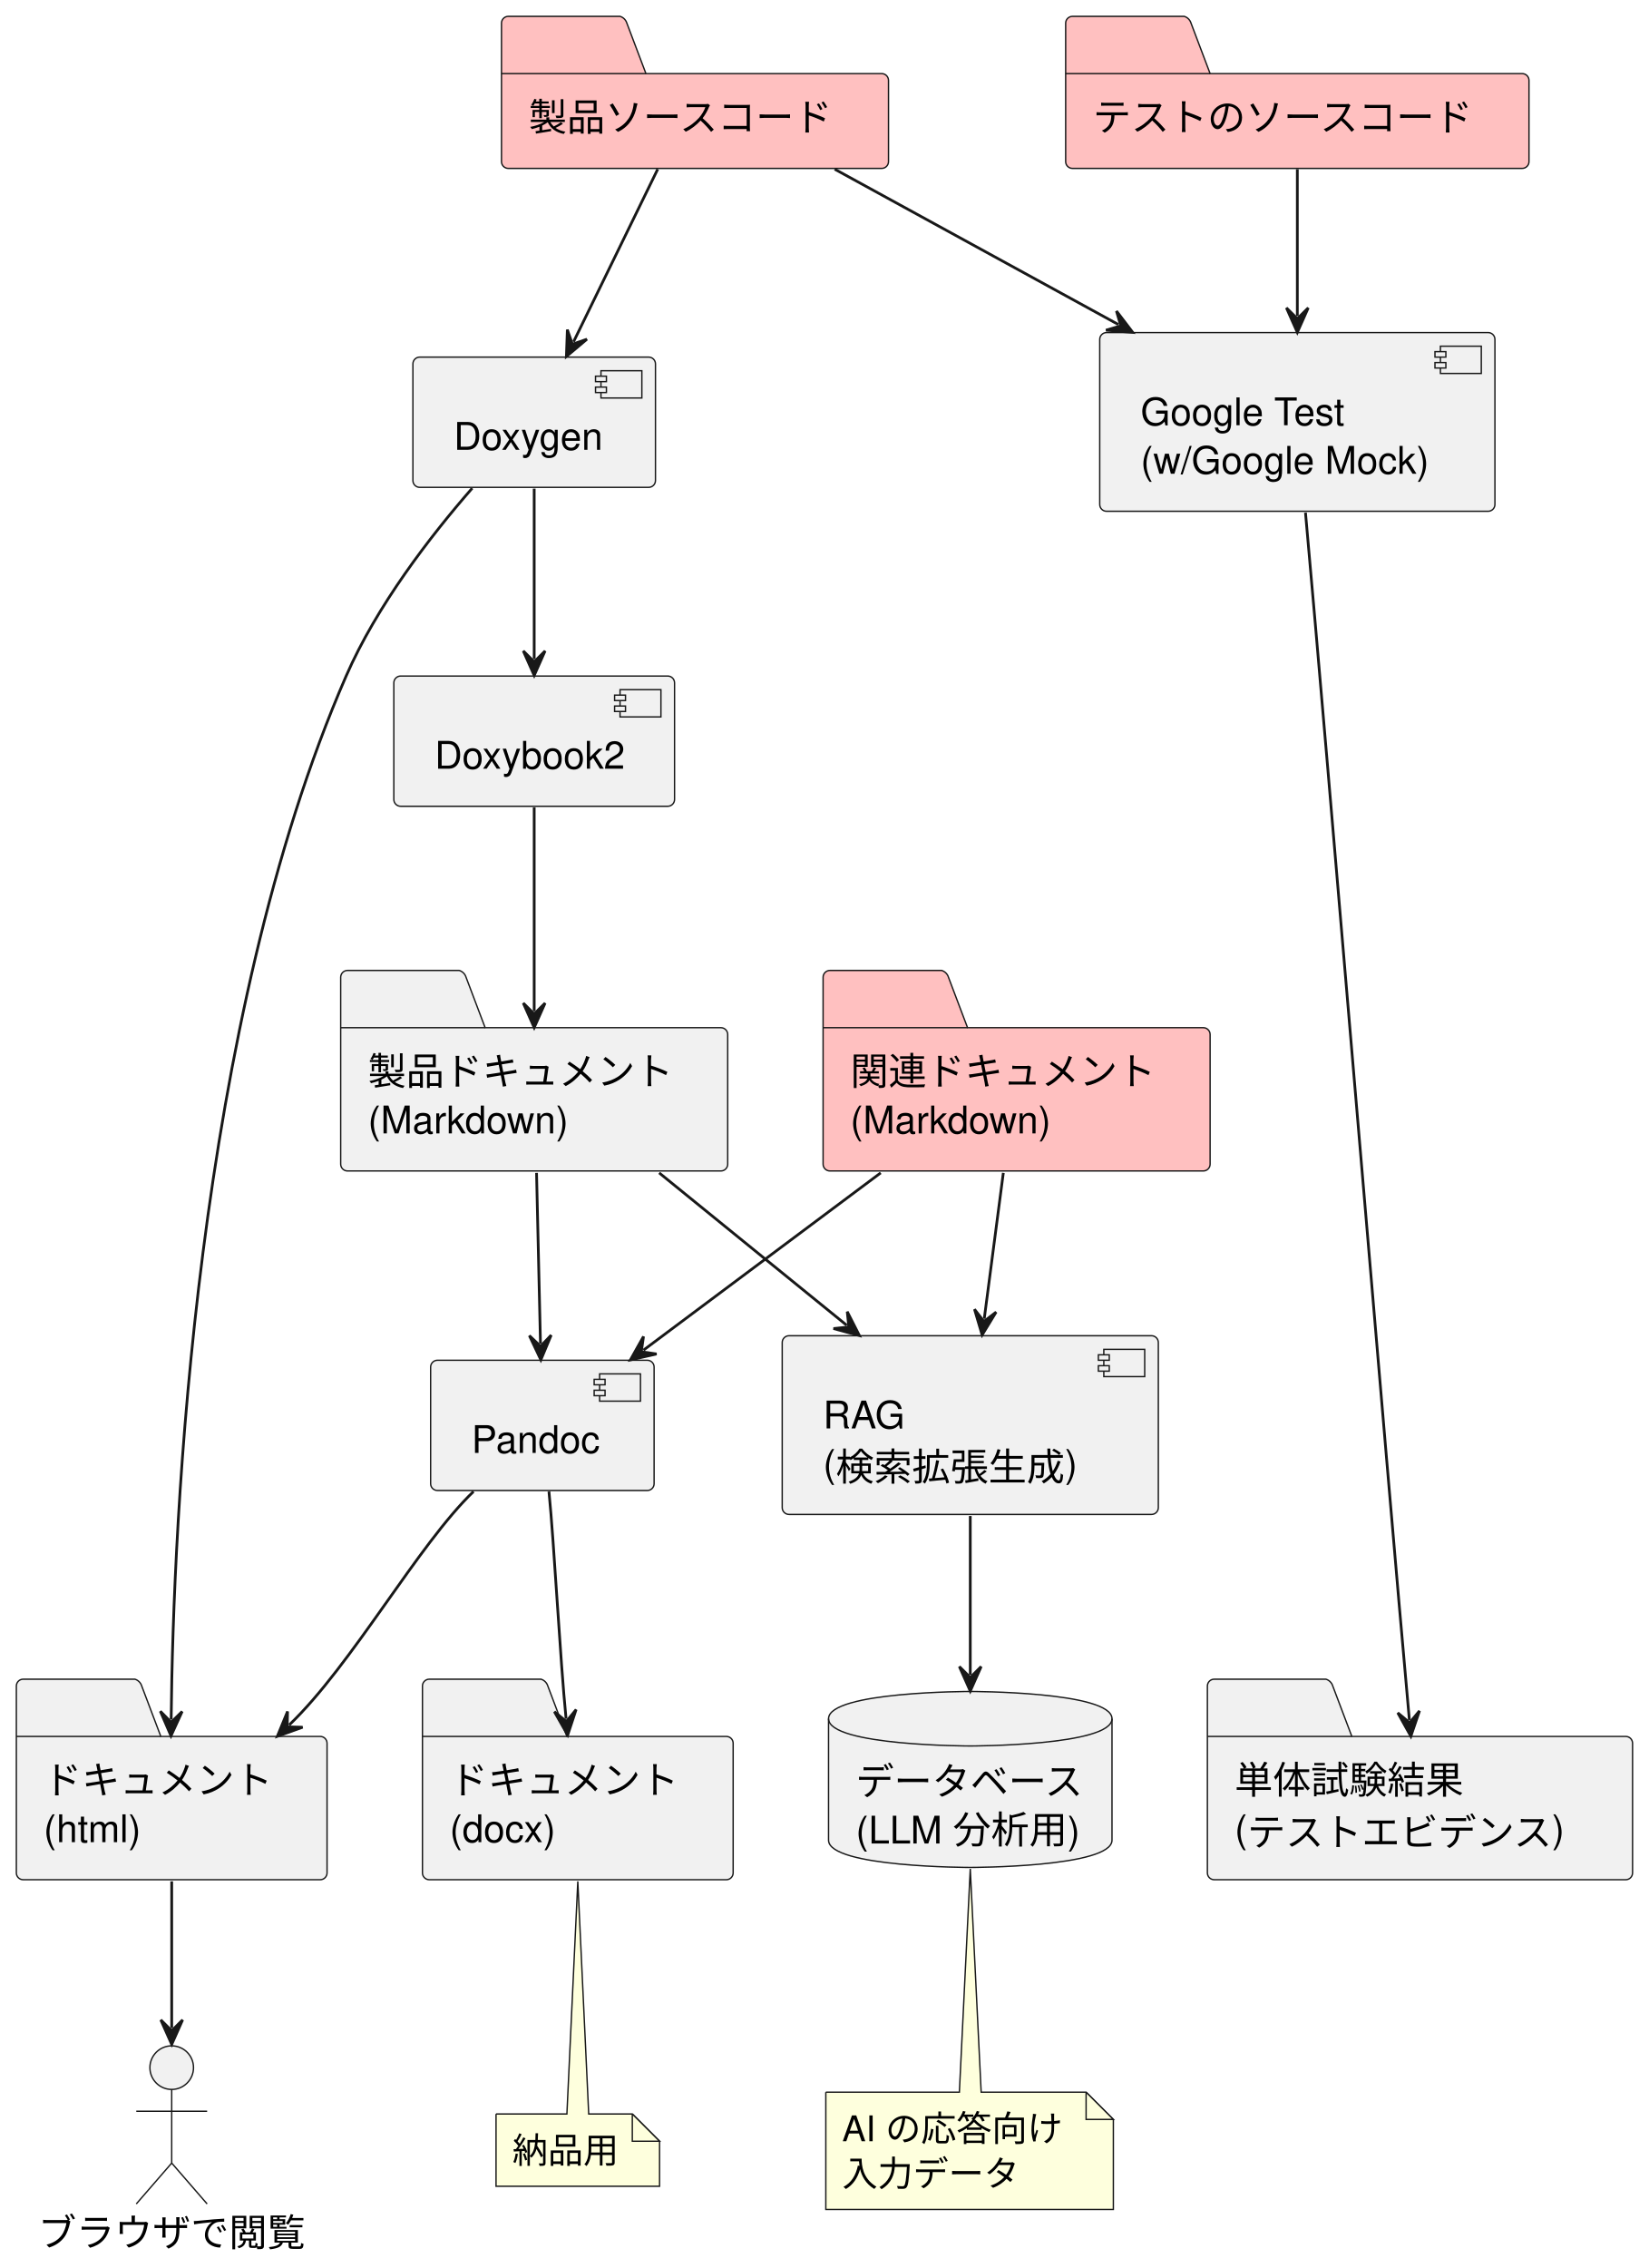
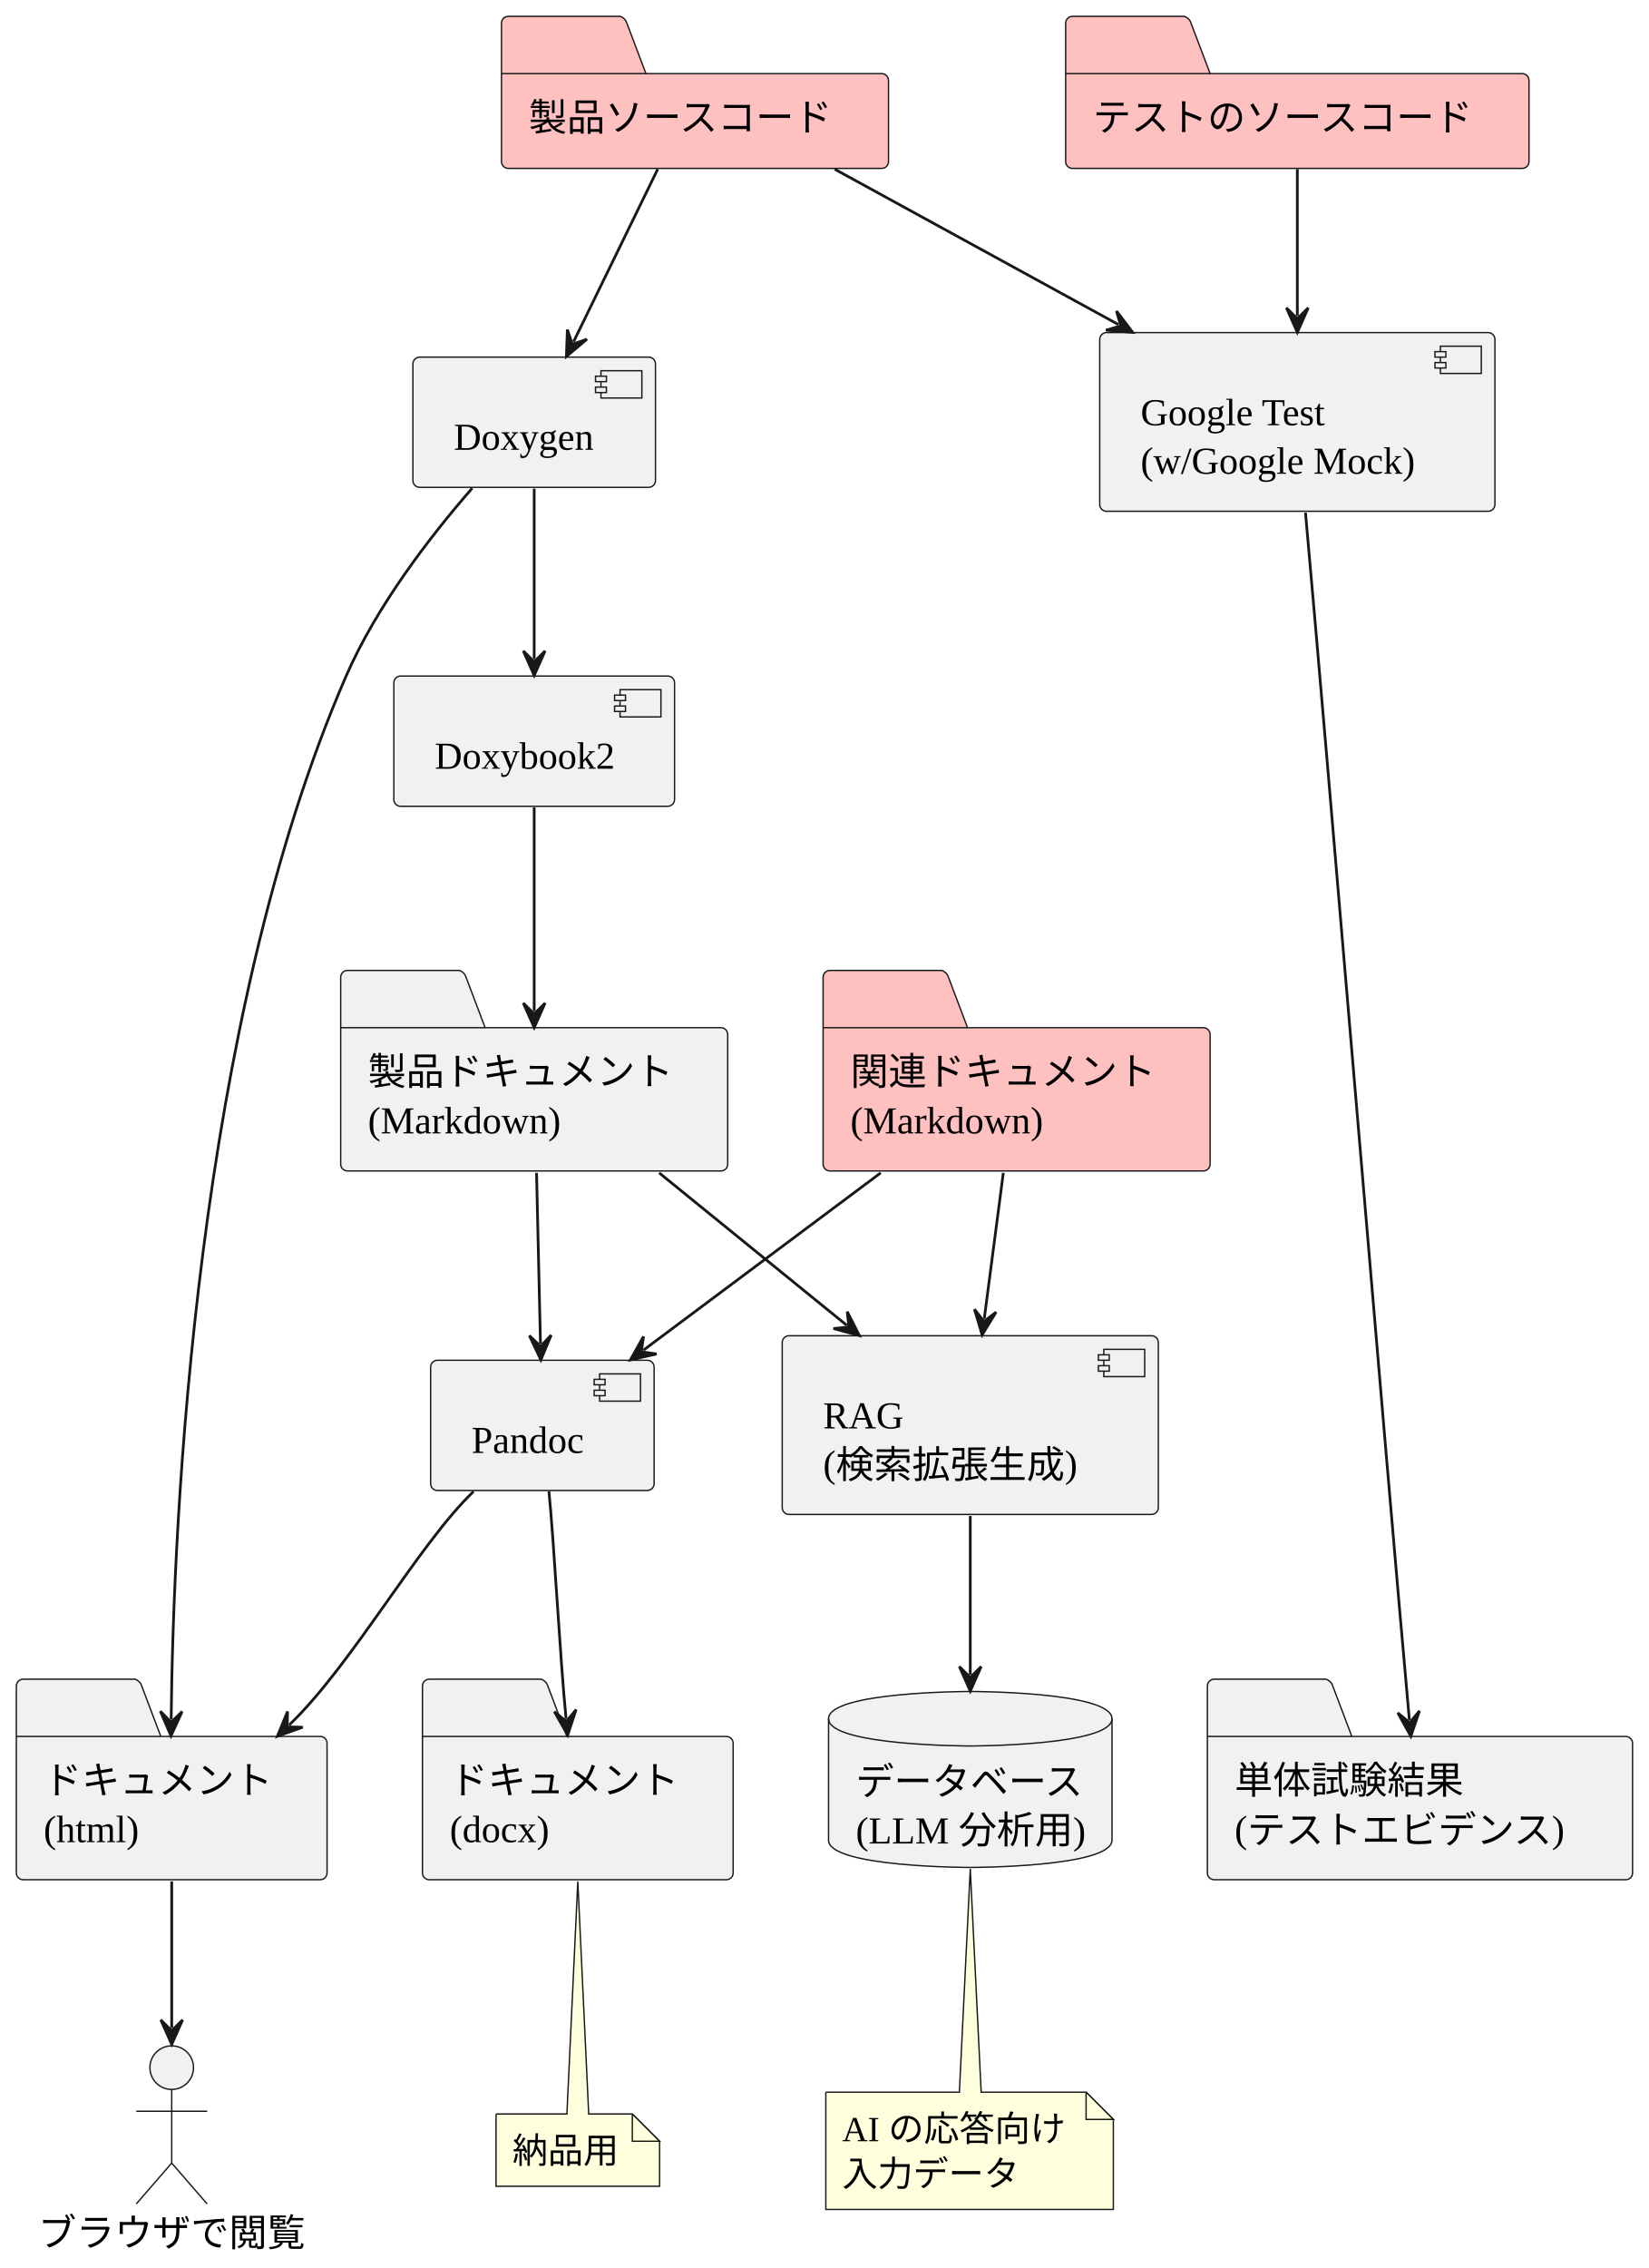
<svg xmlns="http://www.w3.org/2000/svg" contentStyleType="text/css" data-diagram-type="DESCRIPTION" height="832px" preserveAspectRatio="none" style="width:605px;height:832px;" version="1.1" viewBox="0 0 605 832" width="605px" zoomAndPan="magnify">
  <defs />
  <g>
    <g class="entity" data-entity="src" data-source-line="5" data-uid="ent0002" id="entity_src">
      <path d="M186.5,6 L227.5,6 A3.75,3.75 0 0 1 230,8.5 L237,27 L323.5,27 A2.5,2.5 0 0 1 326,29.5 L326,59.28 A2.5,2.5 0 0 1 323.5,61.78 L186.5,61.78 A2.5,2.5 0 0 1 184,59.28 L184,8.5 A2.5,2.5 0 0 1 186.5,6" fill="#FFC0C0" style="stroke:#181818;stroke-width:0.5;" />
      <line style="stroke:#181818;stroke-width:0.5;" x1="184" x2="237" y1="27" y2="27" />
-       <text fill="#000000" font-family="メイリオ, Helvetica Neue, Helvetica, Arial, sans-serif" font-size="14" lengthAdjust="spacing" textLength="111.999" x="194" y="48">製品ソースコード</text>
+       <text fill="#000000" font-family="メイリオ, `UDEV Gothic HSRFJPDOC`, Helvetica Neue, Helvetica, Arial, sans-serif" font-size="14" lengthAdjust="spacing" textLength="111.999" x="194" y="48">製品ソースコード</text>
    </g>
    <g class="entity" data-entity="Doxygen" data-source-line="6" data-uid="ent0003" id="entity_Doxygen">
      <rect fill="#F1F1F1" height="47.78" rx="2.5" ry="2.5" style="stroke:#181818;stroke-width:0.5;" width="89" x="151.5" y="131" />
      <rect fill="#F1F1F1" height="10" style="stroke:#181818;stroke-width:0.5;" width="15" x="220.5" y="136" />
      <rect fill="#F1F1F1" height="2" style="stroke:#181818;stroke-width:0.5;" width="4" x="218.5" y="138" />
      <rect fill="#F1F1F1" height="2" style="stroke:#181818;stroke-width:0.5;" width="4" x="218.5" y="142" />
-       <text fill="#000000" font-family="メイリオ, Helvetica Neue, Helvetica, Arial, sans-serif" font-size="14" lengthAdjust="spacing" textLength="49" x="166.5" y="165">Doxygen</text>
+       <text fill="#000000" font-family="メイリオ, `UDEV Gothic HSRFJPDOC`, Helvetica Neue, Helvetica, Arial, sans-serif" font-size="14" lengthAdjust="spacing" textLength="49" x="166.5" y="165">Doxygen</text>
    </g>
    <g class="entity" data-entity="Doxybook2" data-source-line="7" data-uid="ent0004" id="entity_Doxybook2">
      <rect fill="#F1F1F1" height="47.78" rx="2.5" ry="2.5" style="stroke:#181818;stroke-width:0.5;" width="103" x="144.5" y="248" />
      <rect fill="#F1F1F1" height="10" style="stroke:#181818;stroke-width:0.5;" width="15" x="227.5" y="253" />
      <rect fill="#F1F1F1" height="2" style="stroke:#181818;stroke-width:0.5;" width="4" x="225.5" y="255" />
      <rect fill="#F1F1F1" height="2" style="stroke:#181818;stroke-width:0.5;" width="4" x="225.5" y="259" />
-       <text fill="#000000" font-family="メイリオ, Helvetica Neue, Helvetica, Arial, sans-serif" font-size="14" lengthAdjust="spacing" textLength="63" x="159.5" y="282">Doxybook2</text>
+       <text fill="#000000" font-family="メイリオ, `UDEV Gothic HSRFJPDOC`, Helvetica Neue, Helvetica, Arial, sans-serif" font-size="14" lengthAdjust="spacing" textLength="63" x="159.5" y="282">Doxybook2</text>
    </g>
    <g class="entity" data-entity="src_md" data-source-line="8" data-uid="ent0005" id="entity_src_md">
      <path d="M127.5,356 L168.5,356 A3.75,3.75 0 0 1 171,358.5 L178,377 L264.5,377 A2.5,2.5 0 0 1 267,379.5 L267,427.06 A2.5,2.5 0 0 1 264.5,429.56 L127.5,429.56 A2.5,2.5 0 0 1 125,427.06 L125,358.5 A2.5,2.5 0 0 1 127.5,356" fill="#F1F1F1" style="stroke:#181818;stroke-width:0.5;" />
      <line style="stroke:#181818;stroke-width:0.5;" x1="125" x2="178" y1="377" y2="377" />
-       <text fill="#000000" font-family="メイリオ, Helvetica Neue, Helvetica, Arial, sans-serif" font-size="14" lengthAdjust="spacing" textLength="111.999" x="135" y="398">製品ドキュメント</text>
-       <text fill="#000000" font-family="メイリオ, Helvetica Neue, Helvetica, Arial, sans-serif" font-size="14" lengthAdjust="spacing" textLength="70" x="135" y="415.78">(Markdown)</text>
+       <text fill="#000000" font-family="メイリオ, `UDEV Gothic HSRFJPDOC`, Helvetica Neue, Helvetica, Arial, sans-serif" font-size="14" lengthAdjust="spacing" textLength="111.999" x="135" y="398">製品ドキュメント</text>
+       <text fill="#000000" font-family="メイリオ, `UDEV Gothic HSRFJPDOC`, Helvetica Neue, Helvetica, Arial, sans-serif" font-size="14" lengthAdjust="spacing" textLength="70" x="135" y="415.78">(Markdown)</text>
    </g>
    <g class="entity" data-entity="test_src" data-source-line="9" data-uid="ent0006" id="entity_test_src">
      <path d="M393.5,6 L434.5,6 A3.75,3.75 0 0 1 437,8.5 L444,27 L558.499,27 A2.5,2.5 0 0 1 560.999,29.5 L560.999,59.28 A2.5,2.5 0 0 1 558.499,61.78 L393.5,61.78 A2.5,2.5 0 0 1 391,59.28 L391,8.5 A2.5,2.5 0 0 1 393.5,6" fill="#FFC0C0" style="stroke:#181818;stroke-width:0.5;" />
      <line style="stroke:#181818;stroke-width:0.5;" x1="391" x2="444" y1="27" y2="27" />
-       <text fill="#000000" font-family="メイリオ, Helvetica Neue, Helvetica, Arial, sans-serif" font-size="14" lengthAdjust="spacing" textLength="139.999" x="401" y="48">テストのソースコード</text>
+       <text fill="#000000" font-family="メイリオ, `UDEV Gothic HSRFJPDOC`, Helvetica Neue, Helvetica, Arial, sans-serif" font-size="14" lengthAdjust="spacing" textLength="139.999" x="401" y="48">テストのソースコード</text>
    </g>
    <g class="entity" data-entity="test_evi" data-source-line="10" data-uid="ent0007" id="entity_test_evi">
      <path d="M445.5,616 L486.5,616 A3.75,3.75 0 0 1 489,618.5 L496,637 L596.5,637 A2.5,2.5 0 0 1 599,639.5 L599,687.06 A2.5,2.5 0 0 1 596.5,689.56 L445.5,689.56 A2.5,2.5 0 0 1 443,687.06 L443,618.5 A2.5,2.5 0 0 1 445.5,616" fill="#F1F1F1" style="stroke:#181818;stroke-width:0.5;" />
      <line style="stroke:#181818;stroke-width:0.5;" x1="443" x2="496" y1="637" y2="637" />
-       <text fill="#000000" font-family="メイリオ, Helvetica Neue, Helvetica, Arial, sans-serif" font-size="14" lengthAdjust="spacing" textLength="84" x="453" y="658">単体試験結果</text>
-       <text fill="#000000" font-family="メイリオ, Helvetica Neue, Helvetica, Arial, sans-serif" font-size="14" lengthAdjust="spacing" textLength="125.999" x="453" y="675.78">(テストエビデンス)</text>
+       <text fill="#000000" font-family="メイリオ, `UDEV Gothic HSRFJPDOC`, Helvetica Neue, Helvetica, Arial, sans-serif" font-size="14" lengthAdjust="spacing" textLength="84" x="453" y="658">単体試験結果</text>
+       <text fill="#000000" font-family="メイリオ, `UDEV Gothic HSRFJPDOC`, Helvetica Neue, Helvetica, Arial, sans-serif" font-size="14" lengthAdjust="spacing" textLength="125.999" x="453" y="675.78">(テストエビデンス)</text>
    </g>
    <g class="entity" data-entity="gtest" data-source-line="11" data-uid="ent0008" id="entity_gtest">
      <rect fill="#F1F1F1" height="65.56" rx="2.5" ry="2.5" style="stroke:#181818;stroke-width:0.5;" width="145" x="403.5" y="122" />
      <rect fill="#F1F1F1" height="10" style="stroke:#181818;stroke-width:0.5;" width="15" x="528.5" y="127" />
      <rect fill="#F1F1F1" height="2" style="stroke:#181818;stroke-width:0.5;" width="4" x="526.5" y="129" />
      <rect fill="#F1F1F1" height="2" style="stroke:#181818;stroke-width:0.5;" width="4" x="526.5" y="133" />
-       <text fill="#000000" font-family="メイリオ, Helvetica Neue, Helvetica, Arial, sans-serif" font-size="14" lengthAdjust="spacing" textLength="77" x="418.5" y="156">Google Test</text>
-       <text fill="#000000" font-family="メイリオ, Helvetica Neue, Helvetica, Arial, sans-serif" font-size="14" lengthAdjust="spacing" textLength="104.999" x="418.5" y="173.78">(w/Google Mock)</text>
+       <text fill="#000000" font-family="メイリオ, `UDEV Gothic HSRFJPDOC`, Helvetica Neue, Helvetica, Arial, sans-serif" font-size="14" lengthAdjust="spacing" textLength="77" x="418.5" y="156">Google Test</text>
+       <text fill="#000000" font-family="メイリオ, `UDEV Gothic HSRFJPDOC`, Helvetica Neue, Helvetica, Arial, sans-serif" font-size="14" lengthAdjust="spacing" textLength="104.999" x="418.5" y="173.78">(w/Google Mock)</text>
    </g>
    <g class="entity" data-entity="docs_md" data-source-line="12" data-uid="ent0009" id="entity_docs_md">
      <path d="M304.5,356 L345.5,356 A3.75,3.75 0 0 1 348,358.5 L355,377 L441.5,377 A2.5,2.5 0 0 1 444,379.5 L444,427.06 A2.5,2.5 0 0 1 441.5,429.56 L304.5,429.56 A2.5,2.5 0 0 1 302,427.06 L302,358.5 A2.5,2.5 0 0 1 304.5,356" fill="#FFC0C0" style="stroke:#181818;stroke-width:0.5;" />
      <line style="stroke:#181818;stroke-width:0.5;" x1="302" x2="355" y1="377" y2="377" />
-       <text fill="#000000" font-family="メイリオ, Helvetica Neue, Helvetica, Arial, sans-serif" font-size="14" lengthAdjust="spacing" textLength="111.999" x="312" y="398">関連ドキュメント</text>
-       <text fill="#000000" font-family="メイリオ, Helvetica Neue, Helvetica, Arial, sans-serif" font-size="14" lengthAdjust="spacing" textLength="70" x="312" y="415.78">(Markdown)</text>
+       <text fill="#000000" font-family="メイリオ, `UDEV Gothic HSRFJPDOC`, Helvetica Neue, Helvetica, Arial, sans-serif" font-size="14" lengthAdjust="spacing" textLength="111.999" x="312" y="398">関連ドキュメント</text>
+       <text fill="#000000" font-family="メイリオ, `UDEV Gothic HSRFJPDOC`, Helvetica Neue, Helvetica, Arial, sans-serif" font-size="14" lengthAdjust="spacing" textLength="70" x="312" y="415.78">(Markdown)</text>
    </g>
    <g class="entity" data-entity="Pandoc" data-source-line="13" data-uid="ent0010" id="entity_Pandoc">
      <rect fill="#F1F1F1" height="47.78" rx="2.5" ry="2.5" style="stroke:#181818;stroke-width:0.5;" width="82" x="158" y="499" />
      <rect fill="#F1F1F1" height="10" style="stroke:#181818;stroke-width:0.5;" width="15" x="220" y="504" />
      <rect fill="#F1F1F1" height="2" style="stroke:#181818;stroke-width:0.5;" width="4" x="218" y="506" />
      <rect fill="#F1F1F1" height="2" style="stroke:#181818;stroke-width:0.5;" width="4" x="218" y="510" />
-       <text fill="#000000" font-family="メイリオ, Helvetica Neue, Helvetica, Arial, sans-serif" font-size="14" lengthAdjust="spacing" textLength="42" x="173" y="533">Pandoc</text>
+       <text fill="#000000" font-family="メイリオ, `UDEV Gothic HSRFJPDOC`, Helvetica Neue, Helvetica, Arial, sans-serif" font-size="14" lengthAdjust="spacing" textLength="42" x="173" y="533">Pandoc</text>
    </g>
    <g class="entity" data-entity="html" data-source-line="14" data-uid="ent0011" id="entity_html">
      <path d="M8.5,616 L49.5,616 A3.75,3.75 0 0 1 52,618.5 L59,637 L117.5,637 A2.5,2.5 0 0 1 120,639.5 L120,687.06 A2.5,2.5 0 0 1 117.5,689.56 L8.5,689.56 A2.5,2.5 0 0 1 6,687.06 L6,618.5 A2.5,2.5 0 0 1 8.5,616" fill="#F1F1F1" style="stroke:#181818;stroke-width:0.5;" />
      <line style="stroke:#181818;stroke-width:0.5;" x1="6" x2="59" y1="637" y2="637" />
-       <text fill="#000000" font-family="メイリオ, Helvetica Neue, Helvetica, Arial, sans-serif" font-size="14" lengthAdjust="spacing" textLength="84" x="16" y="658">ドキュメント</text>
-       <text fill="#000000" font-family="メイリオ, Helvetica Neue, Helvetica, Arial, sans-serif" font-size="14" lengthAdjust="spacing" textLength="42" x="16" y="675.78">(html)</text>
+       <text fill="#000000" font-family="メイリオ, `UDEV Gothic HSRFJPDOC`, Helvetica Neue, Helvetica, Arial, sans-serif" font-size="14" lengthAdjust="spacing" textLength="84" x="16" y="658">ドキュメント</text>
+       <text fill="#000000" font-family="メイリオ, `UDEV Gothic HSRFJPDOC`, Helvetica Neue, Helvetica, Arial, sans-serif" font-size="14" lengthAdjust="spacing" textLength="42" x="16" y="675.78">(html)</text>
    </g>
    <g class="entity" data-entity="docx" data-source-line="15" data-uid="ent0012" id="entity_docx">
      <path d="M157.5,616 L198.5,616 A3.75,3.75 0 0 1 201,618.5 L208,637 L266.5,637 A2.5,2.5 0 0 1 269,639.5 L269,687.06 A2.5,2.5 0 0 1 266.5,689.56 L157.5,689.56 A2.5,2.5 0 0 1 155,687.06 L155,618.5 A2.5,2.5 0 0 1 157.5,616" fill="#F1F1F1" style="stroke:#181818;stroke-width:0.5;" />
      <line style="stroke:#181818;stroke-width:0.5;" x1="155" x2="208" y1="637" y2="637" />
-       <text fill="#000000" font-family="メイリオ, Helvetica Neue, Helvetica, Arial, sans-serif" font-size="14" lengthAdjust="spacing" textLength="84" x="165" y="658">ドキュメント</text>
-       <text fill="#000000" font-family="メイリオ, Helvetica Neue, Helvetica, Arial, sans-serif" font-size="14" lengthAdjust="spacing" textLength="42" x="165" y="675.78">(docx)</text>
+       <text fill="#000000" font-family="メイリオ, `UDEV Gothic HSRFJPDOC`, Helvetica Neue, Helvetica, Arial, sans-serif" font-size="14" lengthAdjust="spacing" textLength="84" x="165" y="658">ドキュメント</text>
+       <text fill="#000000" font-family="メイリオ, `UDEV Gothic HSRFJPDOC`, Helvetica Neue, Helvetica, Arial, sans-serif" font-size="14" lengthAdjust="spacing" textLength="42" x="165" y="675.78">(docx)</text>
    </g>
    <g class="entity" data-entity="GMN13" data-source-line="17" data-uid="ent0014" id="entity_GMN13">
      <path d="M182,775.5 L182,802.01 A0,0 0 0 0 182,802.01 L242,802.01 A0,0 0 0 0 242,802.01 L242,785.5 L232,775.5 L216,775.5 L212,690.163 L208,775.5 L182,775.5 A0,0 0 0 0 182,775.5" fill="#FEFFDD" style="stroke:#181818;stroke-width:0.5;" />
      <path d="M232,775.5 L232,785.5 L242,785.5 L232,775.5" fill="#FEFFDD" style="stroke:#181818;stroke-width:0.5;" />
-       <text fill="#000000" font-family="メイリオ, Helvetica Neue, Helvetica, Arial, sans-serif" font-size="13" lengthAdjust="spacing" textLength="39" x="188" y="793.5">納品用</text>
+       <text fill="#000000" font-family="メイリオ, `UDEV Gothic HSRFJPDOC`, Helvetica Neue, Helvetica, Arial, sans-serif" font-size="13" lengthAdjust="spacing" textLength="39" x="188" y="793.5">納品用</text>
    </g>
    <g class="entity" data-entity="developer" data-source-line="19" data-uid="ent0016" id="entity_developer">
      <ellipse cx="63" cy="758.5" fill="#F1F1F1" rx="8" ry="8" style="stroke:#181818;stroke-width:0.5;" />
      <path d="M63,766.5 L63,793.5 M50,774.5 L76,774.5 M63,793.5 L50,808.5 M63,793.5 L76,808.5" fill="none" style="stroke:#181818;stroke-width:0.5;" />
-       <text fill="#000000" font-family="メイリオ, Helvetica Neue, Helvetica, Arial, sans-serif" font-size="14" lengthAdjust="spacing" textLength="98" x="14" y="824">ブラウザで閲覧</text>
+       <text fill="#000000" font-family="メイリオ, `UDEV Gothic HSRFJPDOC`, Helvetica Neue, Helvetica, Arial, sans-serif" font-size="14" lengthAdjust="spacing" textLength="98" x="14" y="824">ブラウザで閲覧</text>
    </g>
    <g class="entity" data-entity="rag" data-source-line="20" data-uid="ent0017" id="entity_rag">
      <rect fill="#F1F1F1" height="65.56" rx="2.5" ry="2.5" style="stroke:#181818;stroke-width:0.5;" width="138" x="287" y="490" />
      <rect fill="#F1F1F1" height="10" style="stroke:#181818;stroke-width:0.5;" width="15" x="405" y="495" />
      <rect fill="#F1F1F1" height="2" style="stroke:#181818;stroke-width:0.5;" width="4" x="403" y="497" />
      <rect fill="#F1F1F1" height="2" style="stroke:#181818;stroke-width:0.5;" width="4" x="403" y="501" />
-       <text fill="#000000" font-family="メイリオ, Helvetica Neue, Helvetica, Arial, sans-serif" font-size="14" lengthAdjust="spacing" textLength="21" x="302" y="524">RAG</text>
-       <text fill="#000000" font-family="メイリオ, Helvetica Neue, Helvetica, Arial, sans-serif" font-size="14" lengthAdjust="spacing" textLength="98" x="302" y="541.78">(検索拡張生成)</text>
+       <text fill="#000000" font-family="メイリオ, `UDEV Gothic HSRFJPDOC`, Helvetica Neue, Helvetica, Arial, sans-serif" font-size="14" lengthAdjust="spacing" textLength="21" x="302" y="524">RAG</text>
+       <text fill="#000000" font-family="メイリオ, `UDEV Gothic HSRFJPDOC`, Helvetica Neue, Helvetica, Arial, sans-serif" font-size="14" lengthAdjust="spacing" textLength="98" x="302" y="541.78">(検索拡張生成)</text>
    </g>
    <g class="entity" data-entity="llm_db" data-source-line="21" data-uid="ent0018" id="entity_llm_db">
      <path d="M304,630.5 C304,620.5 356,620.5 356,620.5 C356,620.5 408,620.5 408,630.5 L408,675.06 C408,685.06 356,685.06 356,685.06 C356,685.06 304,685.06 304,675.06 L304,630.5" fill="#F1F1F1" style="stroke:#181818;stroke-width:0.5;" />
      <path d="M304,630.5 C304,640.5 356,640.5 356,640.5 C356,640.5 408,640.5 408,630.5" fill="none" style="stroke:#181818;stroke-width:0.5;" />
-       <text fill="#000000" font-family="メイリオ, Helvetica Neue, Helvetica, Arial, sans-serif" font-size="14" lengthAdjust="spacing" textLength="84" x="314" y="658.5">データベース</text>
-       <text fill="#000000" font-family="メイリオ, Helvetica Neue, Helvetica, Arial, sans-serif" font-size="14" lengthAdjust="spacing" textLength="84" x="314" y="676.28">(LLM 分析用)</text>
+       <text fill="#000000" font-family="メイリオ, `UDEV Gothic HSRFJPDOC`, Helvetica Neue, Helvetica, Arial, sans-serif" font-size="14" lengthAdjust="spacing" textLength="84" x="314" y="658.5">データベース</text>
+       <text fill="#000000" font-family="メイリオ, `UDEV Gothic HSRFJPDOC`, Helvetica Neue, Helvetica, Arial, sans-serif" font-size="14" lengthAdjust="spacing" textLength="84" x="314" y="676.28">(LLM 分析用)</text>
    </g>
    <g class="entity" data-entity="GMN19" data-source-line="23" data-uid="ent0020" id="entity_GMN19">
      <path d="M303,767.5 L303,810.52 A0,0 0 0 0 303,810.52 L408.5,810.52 A0,0 0 0 0 408.5,810.52 L408.5,777.5 L398.5,767.5 L360,767.5 L356,685.575 L352,767.5 L303,767.5 A0,0 0 0 0 303,767.5" fill="#FEFFDD" style="stroke:#181818;stroke-width:0.5;" />
      <path d="M398.5,767.5 L398.5,777.5 L408.5,777.5 L398.5,767.5" fill="#FEFFDD" style="stroke:#181818;stroke-width:0.5;" />
-       <text fill="#000000" font-family="メイリオ, Helvetica Neue, Helvetica, Arial, sans-serif" font-size="13" lengthAdjust="spacing" textLength="84.5" x="309" y="785.5">AI の応答向け</text>
-       <text fill="#000000" font-family="メイリオ, Helvetica Neue, Helvetica, Arial, sans-serif" font-size="13" lengthAdjust="spacing" textLength="65" x="309" y="802.01">入力データ</text>
+       <text fill="#000000" font-family="メイリオ, `UDEV Gothic HSRFJPDOC`, Helvetica Neue, Helvetica, Arial, sans-serif" font-size="13" lengthAdjust="spacing" textLength="84.5" x="309" y="785.5">AI の応答向け</text>
+       <text fill="#000000" font-family="メイリオ, `UDEV Gothic HSRFJPDOC`, Helvetica Neue, Helvetica, Arial, sans-serif" font-size="13" lengthAdjust="spacing" textLength="65" x="309" y="802.01">入力データ</text>
    </g>
    <g class="link" data-entity-1="src" data-entity-2="Doxygen" data-source-line="26" data-uid="lnk22" id="link_src_Doxygen">
      <path d="M241.316,62.064 C231.172,82.868 220.114,105.545 210.445,125.375" fill="none" id="src-to-Doxygen" style="stroke:#181818;stroke-width:1;" />
      <polygon fill="#181818" points="207.815,130.768,215.355,124.432,210.007,126.274,208.165,120.926,207.815,130.768" style="stroke:#181818;stroke-width:1;" />
    </g>
    <g class="link" data-entity-1="Doxygen" data-entity-2="Doxybook2" data-source-line="27" data-uid="lnk23" id="link_Doxygen_Doxybook2">
      <path d="M196,179.243 C196,199.323 196,221.717 196,241.789" fill="none" id="Doxygen-to-Doxybook2" style="stroke:#181818;stroke-width:1;" />
      <polygon fill="#181818" points="196,247.789,200,238.789,196,242.789,192,238.789,196,247.789" style="stroke:#181818;stroke-width:1;" />
    </g>
    <g class="link" data-entity-1="Doxybook2" data-entity-2="src_md" data-source-line="28" data-uid="lnk24" id="link_Doxybook2_src_md">
      <path d="M196,296.195 C196,313.299 196,351.546 196,370.972" fill="none" id="Doxybook2-to-src_md" style="stroke:#181818;stroke-width:1;" />
      <polygon fill="#181818" points="196,376.972,200,367.972,196,371.972,192,367.972,196,376.972" style="stroke:#181818;stroke-width:1;" />
    </g>
    <g class="link" data-entity-1="Doxygen" data-entity-2="html" data-source-line="29" data-uid="lnk25" id="link_Doxygen_html">
      <path d="M173.26,179.085 C157.82,196.8 138.238,222.195 127,248 C71.791,374.777 63.581,557.343 62.802,630.805" fill="none" id="Doxygen-to-html" style="stroke:#181818;stroke-width:1;" />
      <polygon fill="#181818" points="62.738,636.804,66.833,627.847,62.791,631.805,58.834,627.763,62.738,636.804" style="stroke:#181818;stroke-width:1;" />
    </g>
    <g class="link" data-entity-1="src" data-entity-2="gtest" data-source-line="30" data-uid="lnk26" id="link_src_gtest">
      <path d="M306.257,62.064 C338.9,79.936 376.073,100.289 410.348,119.055" fill="none" id="src-to-gtest" style="stroke:#181818;stroke-width:1;" />
      <polygon fill="#181818" points="415.611,121.936,409.637,114.106,411.225,119.535,405.796,121.123,415.611,121.936" style="stroke:#181818;stroke-width:1;" />
    </g>
    <g class="link" data-entity-1="test_src" data-entity-2="gtest" data-source-line="31" data-uid="lnk27" id="link_test_src_gtest">
      <path d="M476,62.064 C476,79.936 476,97.17 476,115.936" fill="none" id="test_src-to-gtest" style="stroke:#181818;stroke-width:1;" />
      <polygon fill="#181818" points="476,121.936,480,112.936,476,116.936,472,112.936,476,121.936" style="stroke:#181818;stroke-width:1;" />
    </g>
    <g class="link" data-entity-1="gtest" data-entity-2="test_evi" data-source-line="32" data-uid="lnk28" id="link_gtest_test_evi">
      <path d="M478.987,188.061 C487.046,277.237 508.649,537.312 517.111,630.966" fill="none" id="gtest-to-test_evi" style="stroke:#181818;stroke-width:1;" />
      <polygon fill="#181818" points="517.651,636.942,520.825,627.619,517.201,631.962,512.858,628.339,517.651,636.942" style="stroke:#181818;stroke-width:1;" />
    </g>
    <g class="link" data-entity-1="docs_md" data-entity-2="Pandoc" data-source-line="33" data-uid="lnk29" id="link_docs_md_Pandoc">
      <path d="M323.139,430.253 C293.614,452.311 261.871,476.027 236.1,495.282" fill="none" id="docs_md-to-Pandoc" style="stroke:#181818;stroke-width:1;" />
      <polygon fill="#181818" points="231.293,498.873,240.897,496.69,235.299,495.88,236.109,490.282,231.293,498.873" style="stroke:#181818;stroke-width:1;" />
    </g>
    <g class="link" data-entity-1="src_md" data-entity-2="Pandoc" data-source-line="34" data-uid="lnk30" id="link_src_md_Pandoc">
      <path d="M196.86,430.253 C197.369,452.311 197.861,473.62 198.305,492.874" fill="none" id="src_md-to-Pandoc" style="stroke:#181818;stroke-width:1;" />
      <polygon fill="#181818" points="198.443,498.873,202.234,489.783,198.328,493.874,194.237,489.967,198.443,498.873" style="stroke:#181818;stroke-width:1;" />
    </g>
    <g class="link" data-entity-1="Pandoc" data-entity-2="html" data-source-line="35" data-uid="lnk31" id="link_Pandoc_html">
      <path d="M173.738,547.147 C153.535,566.459 129.206,610.715 106.101,632.8" fill="none" id="Pandoc-to-html" style="stroke:#181818;stroke-width:1;" />
      <polygon fill="#181818" points="101.764,636.946,111.034,633.619,105.378,633.491,105.506,627.836,101.764,636.946" style="stroke:#181818;stroke-width:1;" />
    </g>
    <g class="link" data-entity-1="Pandoc" data-entity-2="docx" data-source-line="36" data-uid="lnk32" id="link_Pandoc_docx">
      <path d="M201.415,547.147 C203.346,566.459 205.489,608.437 207.698,630.523" fill="none" id="Pandoc-to-docx" style="stroke:#181818;stroke-width:1;" />
      <polygon fill="#181818" points="208.295,636.493,211.379,627.139,207.797,631.518,203.419,627.935,208.295,636.493" style="stroke:#181818;stroke-width:1;" />
    </g>
    <g class="link" data-entity-1="html" data-entity-2="developer" data-source-line="37" data-uid="lnk33" id="link_html_developer">
      <path d="M63,690.163 C63,708.723 63,725.173 63,743.982" fill="none" id="html-to-developer" style="stroke:#181818;stroke-width:1;" />
      <polygon fill="#181818" points="63,749.982,67,740.982,63,744.982,59,740.982,63,749.982" style="stroke:#181818;stroke-width:1;" />
    </g>
    <g class="link" data-entity-1="docs_md" data-entity-2="rag" data-source-line="38" data-uid="lnk34" id="link_docs_md_rag">
      <path d="M368.128,430.253 C365.676,449.01 363.505,465.613 361.128,483.782" fill="none" id="docs_md-to-rag" style="stroke:#181818;stroke-width:1;" />
      <polygon fill="#181818" points="360.351,489.731,365.484,481.326,360.999,484.774,357.551,480.289,360.351,489.731" style="stroke:#181818;stroke-width:1;" />
    </g>
    <g class="link" data-entity-1="src_md" data-entity-2="rag" data-source-line="39" data-uid="lnk35" id="link_src_md_rag">
      <path d="M241.85,430.253 C265.028,449.085 288.257,467.959 310.666,486.166" fill="none" id="src_md-to-rag" style="stroke:#181818;stroke-width:1;" />
      <polygon fill="#181818" points="315.322,489.949,310.86,481.169,311.442,486.796,305.815,487.378,315.322,489.949" style="stroke:#181818;stroke-width:1;" />
    </g>
    <g class="link" data-entity-1="rag" data-entity-2="llm_db" data-source-line="40" data-uid="lnk36" id="link_rag_llm_db">
      <path d="M356,556.141 C356,575.85 356,594.751 356,614.37" fill="none" id="rag-to-llm_db" style="stroke:#181818;stroke-width:1;" />
      <polygon fill="#181818" points="356,620.37,360,611.37,356,615.37,352,611.37,356,620.37" style="stroke:#181818;stroke-width:1;" />
    </g>
  </g>
</svg>
